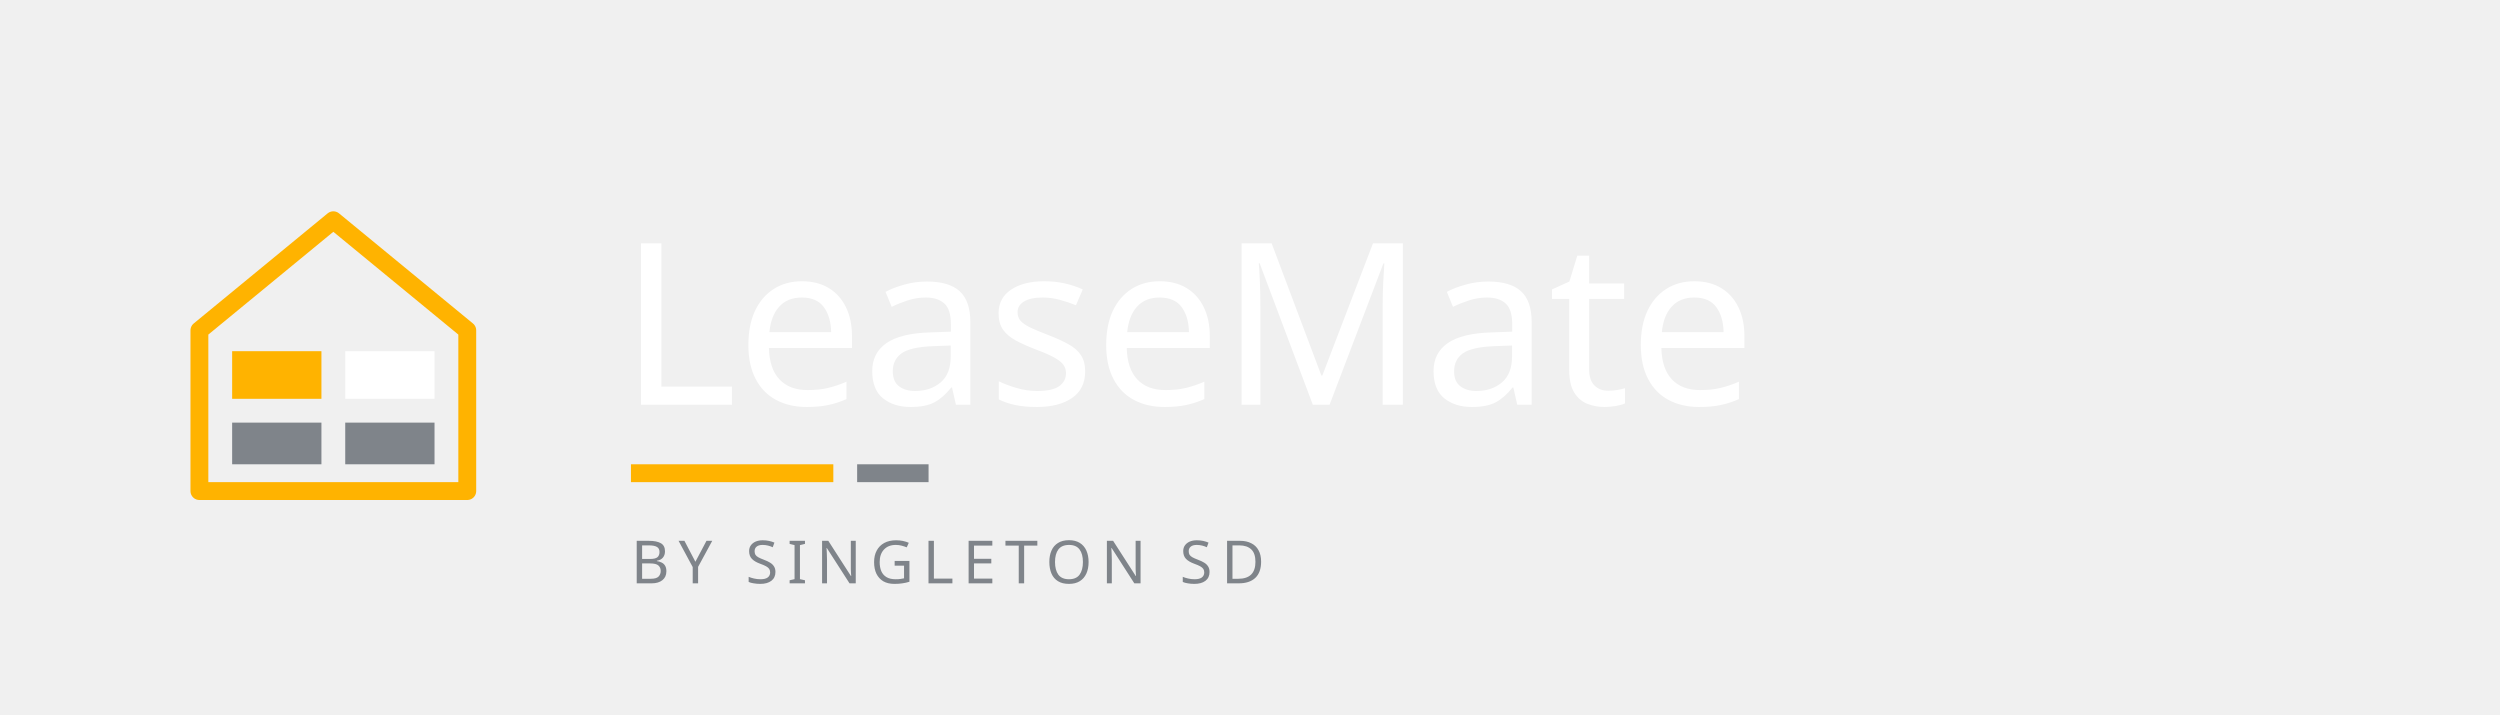
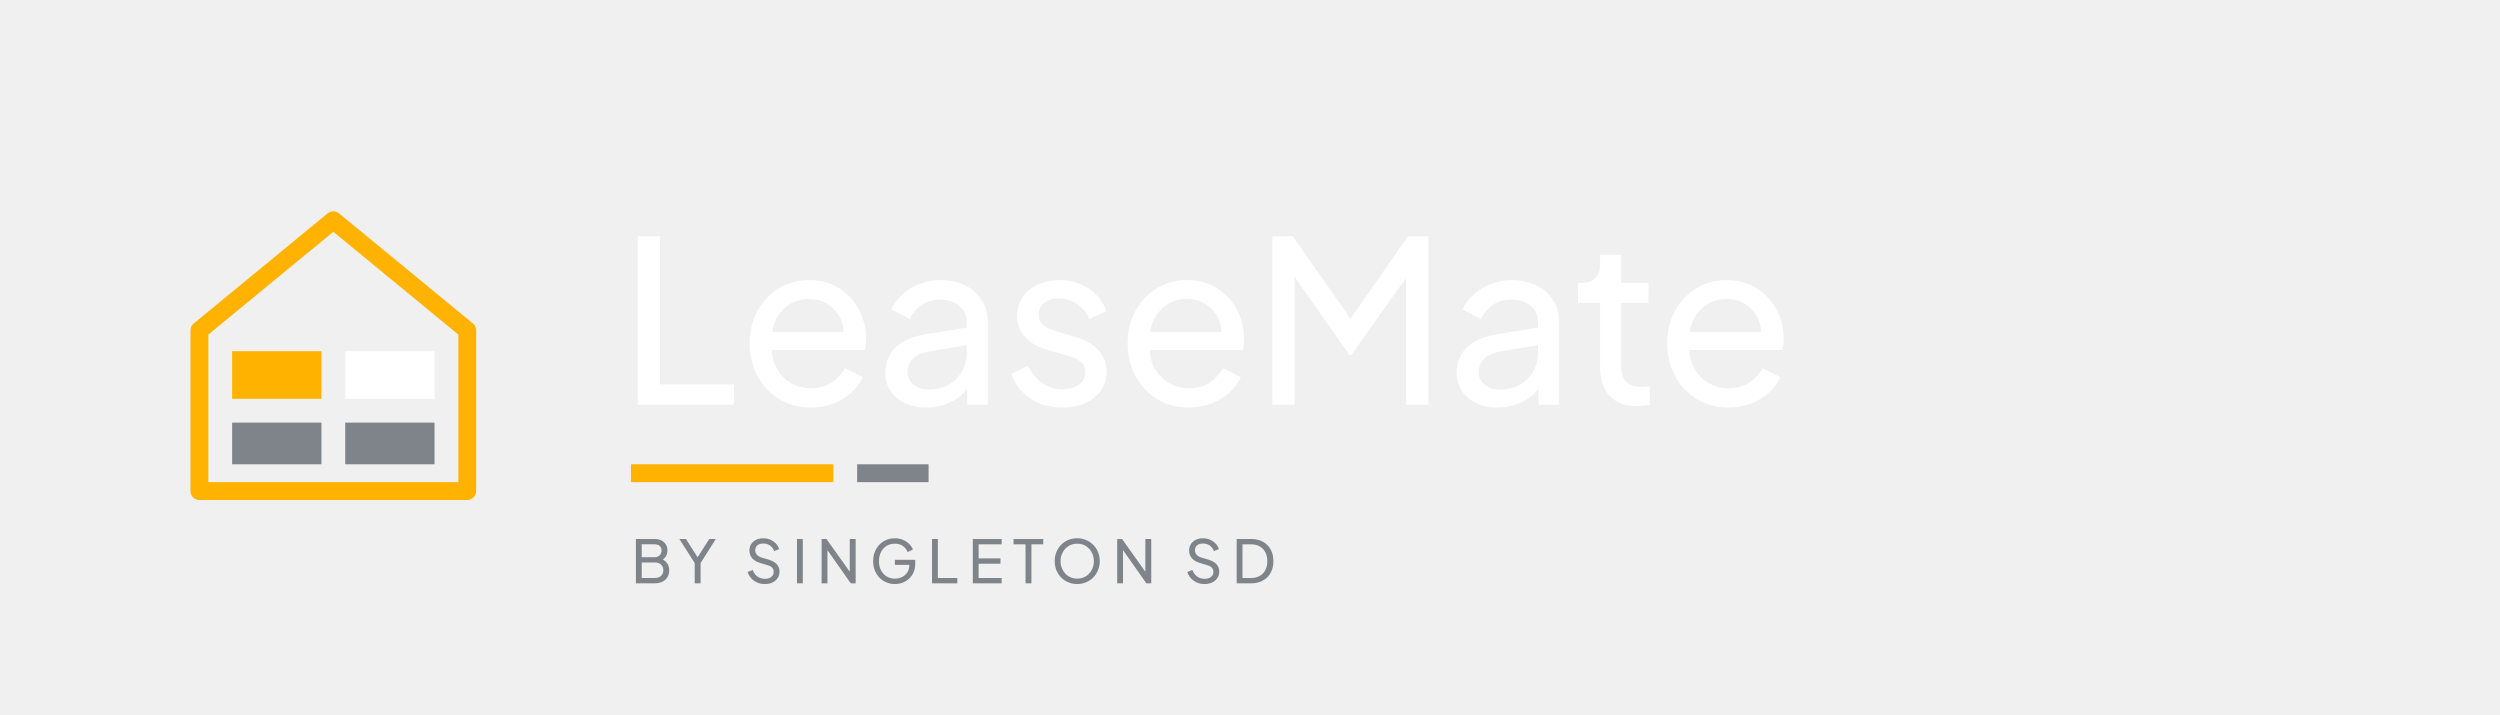
<svg xmlns="http://www.w3.org/2000/svg" viewBox="0 0 420 120" width="420" height="120">
  <g transform="translate(28,32)">
    <path d="M5.5 23.5 L28 5 L50.5 23.5 V50.5 H5.5 Z" fill="none" stroke="#FFB300" stroke-width="3" stroke-linejoin="round" />
    <rect x="11" y="27" width="15" height="8" fill="#FFB300" />
    <rect x="30" y="27" width="15" height="8" fill="#FFFFFF" />
    <rect x="11" y="39" width="15" height="7" fill="#7F848A" />
    <rect x="30" y="39" width="15" height="7" fill="#7F848A" />
  </g>
-   <text x="104" y="68" font-family="Plus Jakarta Sans" font-weight="500" font-size="38" letter-spacing="-0.28" fill="#FFFFFF">LeaseMate</text>
+   <path d="M123.30 68L107.15 68L107.15 39.69L110.88 39.69L110.88 64.58L123.30 64.58L123.30 68ZM136.21 68.46L136.21 68.46Q133.25 68.46 130.93 67.05Q128.61 65.64 127.28 63.19Q125.95 60.74 125.95 57.70L125.95 57.70Q125.95 54.62 127.26 52.23Q128.57 49.84 130.83 48.45Q133.09 47.06 135.91 47.06L135.91 47.06Q138.19 47.06 139.95 47.88Q141.72 48.70 142.95 50.08Q144.19 51.47 144.85 53.24Q145.52 55.00 145.52 56.90L145.52 56.90Q145.52 57.32 145.46 57.84Q145.41 58.35 145.33 58.80L145.33 58.80L128.53 58.80L128.53 55.76L143.28 55.76L141.61 57.13Q141.95 55.16 141.23 53.60Q140.50 52.04 139.10 51.13Q137.69 50.22 135.91 50.22L135.91 50.22Q134.12 50.22 132.64 51.13Q131.16 52.04 130.34 53.73Q129.52 55.42 129.67 57.74L129.67 57.74Q129.52 59.98 130.38 61.67Q131.23 63.36 132.81 64.30Q134.39 65.23 136.25 65.23L136.25 65.23Q138.30 65.23 139.71 64.28Q141.11 63.33 141.99 61.84L141.99 61.84L144.95 63.36Q144.34 64.77 143.07 65.93Q141.80 67.09 140.07 67.77Q138.34 68.46 136.21 68.46ZM155.58 68.46L155.58 68.46Q153.56 68.46 152.02 67.72Q150.48 66.97 149.61 65.66Q148.74 64.35 148.74 62.64L148.74 62.64Q148.74 61.01 149.44 59.70Q150.14 58.39 151.64 57.47Q153.14 56.56 155.42 56.18L155.42 56.18L163.02 54.93L163.02 57.89L156.22 59.03Q154.25 59.37 153.35 60.29Q152.46 61.20 152.46 62.53L152.46 62.53Q152.46 63.78 153.47 64.62Q154.47 65.45 155.99 65.45L155.99 65.45Q157.93 65.45 159.36 64.64Q160.78 63.82 161.60 62.41Q162.42 61.01 162.42 59.30L162.42 59.30L162.42 54.09Q162.42 52.42 161.18 51.38Q159.95 50.33 157.93 50.33L157.93 50.33Q156.18 50.33 154.84 51.22Q153.49 52.12 152.84 53.60L152.84 53.60L149.76 52.00Q150.33 50.60 151.59 49.48Q152.84 48.35 154.51 47.71Q156.18 47.06 158.01 47.06L158.01 47.06Q160.36 47.06 162.15 47.95Q163.94 48.85 164.94 50.42Q165.95 52.00 165.95 54.09L165.95 54.09L165.95 68L162.49 68L162.49 64.12L163.14 64.35Q162.49 65.57 161.39 66.48Q160.29 67.39 158.81 67.92Q157.32 68.46 155.58 68.46ZM178.48 68.46L178.48 68.46Q175.40 68.46 173.12 66.94Q170.84 65.42 169.89 62.83L169.89 62.83L172.70 61.46Q173.57 63.29 175.09 64.35Q176.61 65.42 178.48 65.42L178.48 65.42Q180.15 65.42 181.25 64.62Q182.35 63.82 182.35 62.53L182.35 62.53Q182.35 61.62 181.84 61.06Q181.33 60.51 180.60 60.19Q179.88 59.87 179.27 59.72L179.27 59.72L176.20 58.84Q173.42 58.04 172.15 56.56Q170.88 55.08 170.88 53.10L170.88 53.10Q170.88 51.28 171.81 49.93Q172.74 48.58 174.35 47.82Q175.97 47.06 177.98 47.06L177.98 47.06Q180.68 47.06 182.83 48.43Q184.97 49.80 185.89 52.27L185.89 52.27L183.00 53.60Q182.31 52.00 180.95 51.07Q179.58 50.14 177.87 50.14L177.87 50.14Q176.31 50.14 175.40 50.92Q174.49 51.70 174.49 52.88L174.49 52.88Q174.49 53.75 174.94 54.30Q175.40 54.85 176.04 55.14Q176.69 55.42 177.30 55.61L177.30 55.61L180.64 56.60Q183.15 57.32 184.54 58.84Q185.92 60.36 185.92 62.49L185.92 62.49Q185.92 64.20 184.97 65.57Q184.02 66.94 182.35 67.70Q180.68 68.46 178.48 68.46ZM199.70 68.46L199.70 68.46Q196.74 68.46 194.42 67.05Q192.10 65.64 190.77 63.19Q189.44 60.74 189.44 57.70L189.44 57.70Q189.44 54.62 190.76 52.23Q192.07 49.84 194.33 48.45Q196.59 47.06 199.40 47.06L199.40 47.06Q201.68 47.06 203.45 47.88Q205.21 48.70 206.45 50.08Q207.68 51.47 208.35 53.24Q209.01 55.00 209.01 56.90L209.01 56.90Q209.01 57.32 208.96 57.84Q208.90 58.35 208.82 58.80L208.82 58.80L192.03 58.80L192.03 55.76L206.77 55.76L205.10 57.13Q205.44 55.16 204.72 53.60Q204.00 52.04 202.59 51.13Q201.19 50.22 199.40 50.22L199.40 50.22Q197.61 50.22 196.13 51.13Q194.65 52.04 193.83 53.73Q193.02 55.42 193.17 57.74L193.17 57.74Q193.02 59.98 193.87 61.67Q194.73 63.36 196.30 64.30Q197.88 65.23 199.74 65.23L199.74 65.23Q201.79 65.23 203.20 64.28Q204.61 63.33 205.48 61.84L205.48 61.84L208.44 63.36Q207.84 64.77 206.56 65.93Q205.29 67.09 203.56 67.77Q201.83 68.46 199.70 68.46ZM217.47 68L213.75 68L213.75 39.69L217.17 39.69L227.77 54.78L226.02 54.78L236.55 39.69L239.97 39.69L239.97 68L236.21 68L236.21 44.40L237.54 44.82L227.01 59.64L226.71 59.64L216.30 44.82L217.47 44.40L217.47 68ZM251.55 68.46L251.55 68.46Q249.53 68.46 247.99 67.72Q246.45 66.97 245.58 65.66Q244.71 64.35 244.71 62.64L244.71 62.64Q244.71 61.01 245.41 59.70Q246.11 58.39 247.61 57.47Q249.11 56.56 251.39 56.18L251.39 56.18L258.99 54.93L258.99 57.89L252.19 59.03Q250.22 59.37 249.32 60.29Q248.43 61.20 248.43 62.53L248.43 62.53Q248.43 63.78 249.44 64.62Q250.44 65.45 251.96 65.45L251.96 65.45Q253.90 65.45 255.33 64.64Q256.75 63.82 257.57 62.41Q258.39 61.01 258.39 59.30L258.39 59.30L258.39 54.09Q258.39 52.42 257.15 51.38Q255.92 50.33 253.90 50.33L253.90 50.33Q252.15 50.33 250.81 51.22Q249.46 52.12 248.81 53.60L248.81 53.60L245.73 52.00Q246.30 50.60 247.56 49.48Q248.81 48.35 250.48 47.71Q252.15 47.06 253.98 47.06L253.98 47.06Q256.33 47.06 258.12 47.95Q259.91 48.85 260.91 50.42Q261.92 52.00 261.92 54.09L261.92 54.09L261.92 68L258.46 68L258.46 64.12L259.11 64.35Q258.46 65.57 257.36 66.48Q256.26 67.39 254.78 67.92Q253.29 68.46 251.55 68.46ZM275.05 68.23L275.05 68.23Q272.05 68.23 270.44 66.52Q268.82 64.81 268.82 61.69L268.82 61.69L268.82 50.90L265.10 50.90L265.10 47.52L265.86 47.52Q267.23 47.52 268.02 46.68Q268.82 45.85 268.82 44.48L268.82 44.48L268.82 42.81L272.36 42.81L272.36 47.52L276.95 47.52L276.95 50.90L272.36 50.90L272.36 61.58Q272.36 62.60 272.68 63.36Q273.00 64.12 273.76 64.56Q274.52 65.00 275.78 65.00L275.78 65.00Q276.04 65.00 276.44 64.96Q276.84 64.92 277.18 64.88L277.18 64.88L277.18 68Q276.69 68.11 276.08 68.17Q275.47 68.23 275.05 68.23ZM290.35 68.46L290.35 68.46Q287.39 68.46 285.07 67.05Q282.75 65.64 281.42 63.19Q280.09 60.74 280.09 57.70L280.09 57.70Q280.09 54.62 281.40 52.23Q282.72 49.84 284.98 48.45Q287.24 47.06 290.05 47.06L290.05 47.06Q292.33 47.06 294.10 47.88Q295.86 48.70 297.10 50.08Q298.33 51.47 299.00 53.24Q299.66 55.00 299.66 56.90L299.66 56.90Q299.66 57.32 299.61 57.84Q299.55 58.35 299.47 58.80L299.47 58.80L282.68 58.80L282.68 55.76L297.42 55.76L295.75 57.13Q296.09 55.16 295.37 53.60Q294.65 52.04 293.24 51.13Q291.84 50.22 290.05 50.22L290.05 50.22Q288.26 50.22 286.78 51.13Q285.30 52.04 284.48 53.73Q283.67 55.42 283.82 57.74L283.82 57.74Q283.67 59.98 284.52 61.67Q285.38 63.36 286.95 64.30Q288.53 65.23 290.39 65.23L290.39 65.23Q292.44 65.23 293.85 64.28Q295.26 63.33 296.13 61.84L296.13 61.84L299.09 63.36Q298.49 64.77 297.21 65.93Q295.94 67.09 294.21 67.77Q292.48 68.46 290.35 68.46Z" fill="#FFFFFF" />
  <rect x="106" y="78" width="34" height="3" fill="#FFB300" />
  <rect x="144" y="78" width="12" height="3" fill="#7F848A" />
-   <text x="106" y="98" font-family="Plus Jakarta Sans" font-weight="500" font-size="10" letter-spacing="1.5" fill="#7F848A">BY SINGLETON SD</text>
+   <path d="M109.97 98L106.83 98L106.83 90.55L109.96 90.55Q110.63 90.55 111.11 90.79Q111.60 91.03 111.86 91.47Q112.13 91.90 112.13 92.50L112.13 92.50Q112.13 93.05 111.84 93.50Q111.56 93.94 111.01 94.19L111.01 94.19L111 93.82Q111.48 94 111.80 94.30Q112.11 94.59 112.27 94.97Q112.43 95.36 112.43 95.79L112.43 95.79Q112.43 96.82 111.77 97.41Q111.11 98 109.97 98L109.97 98ZM107.81 94.49L107.81 97.10L110.01 97.10Q110.66 97.10 111.05 96.75Q111.44 96.40 111.44 95.80L111.44 95.80Q111.44 95.20 111.05 94.84Q110.66 94.49 110.01 94.49L110.01 94.49L107.81 94.49ZM107.81 91.44L107.81 93.61L109.94 93.61Q110.48 93.61 110.81 93.30Q111.14 92.98 111.14 92.49L111.14 92.49Q111.14 91.98 110.81 91.71Q110.48 91.44 109.94 91.44L109.94 91.44L107.81 91.44ZM117.70 98L116.71 98L116.71 94.59L114.13 90.55L115.24 90.55L117.40 93.94L117 93.94L119.15 90.55L120.26 90.55L117.70 94.59L117.70 98ZM128.49 98.12L128.49 98.12Q127.78 98.12 127.19 97.86Q126.60 97.59 126.19 97.13Q125.78 96.67 125.60 96.10L125.60 96.10L126.45 95.75Q126.72 96.47 127.25 96.86Q127.79 97.24 128.51 97.24L128.51 97.24Q128.95 97.24 129.28 97.10Q129.61 96.96 129.79 96.70Q129.98 96.45 129.98 96.11L129.98 96.11Q129.98 95.64 129.72 95.36Q129.45 95.09 128.94 94.95L128.94 94.95L127.57 94.53Q126.76 94.28 126.33 93.74Q125.90 93.20 125.90 92.50L125.90 92.50Q125.90 91.89 126.19 91.42Q126.49 90.96 127.02 90.69Q127.54 90.43 128.21 90.43L128.21 90.43Q128.88 90.43 129.42 90.67Q129.97 90.91 130.35 91.31Q130.73 91.72 130.91 92.24L130.91 92.24L130.07 92.59Q129.83 91.96 129.35 91.64Q128.87 91.31 128.22 91.31L128.22 91.31Q127.82 91.31 127.52 91.44Q127.21 91.58 127.04 91.83Q126.88 92.09 126.88 92.44L126.88 92.44Q126.88 92.85 127.14 93.17Q127.40 93.49 127.93 93.66L127.93 93.66L129.18 94.03Q130.06 94.30 130.51 94.80Q130.96 95.30 130.96 96.04L130.96 96.04Q130.96 96.65 130.64 97.12Q130.33 97.59 129.78 97.86Q129.22 98.12 128.49 98.12ZM134.87 98L133.89 98L133.89 90.55L134.87 90.55L134.87 98ZM139.01 98L138.03 98L138.03 90.55L138.85 90.55L143.13 96.57L142.76 96.61L142.76 90.55L143.75 90.55L143.75 98L142.93 98L138.67 91.94L139.01 91.90L139.01 98ZM150.35 98.12L150.35 98.12Q149.56 98.12 148.89 97.83Q148.22 97.55 147.73 97.03Q147.24 96.51 146.96 95.81Q146.69 95.11 146.69 94.28L146.69 94.28Q146.69 93.44 146.96 92.74Q147.23 92.04 147.72 91.52Q148.21 91 148.88 90.72Q149.55 90.43 150.34 90.43L150.34 90.43Q151.11 90.43 151.72 90.70Q152.34 90.97 152.76 91.40Q153.19 91.83 153.37 92.32L153.37 92.32L152.49 92.75Q152.23 92.10 151.68 91.72Q151.13 91.34 150.34 91.34L150.34 91.34Q149.56 91.34 148.95 91.71Q148.35 92.08 148.01 92.74Q147.67 93.40 147.67 94.28L147.67 94.28Q147.67 95.15 148.01 95.81Q148.36 96.47 148.96 96.84Q149.57 97.21 150.35 97.21L150.35 97.21Q151.03 97.21 151.58 96.92Q152.13 96.63 152.45 96.12Q152.77 95.61 152.77 94.94L152.77 94.94L152.77 94.48L153.22 94.90L150.34 94.90L150.34 94.05L153.76 94.05L153.76 94.71Q153.76 95.49 153.49 96.12Q153.22 96.75 152.75 97.19Q152.28 97.64 151.66 97.88Q151.04 98.12 150.35 98.12ZM160.83 98L156.58 98L156.58 90.55L157.56 90.55L157.56 97.10L160.83 97.10L160.83 98ZM168.28 98L163.43 98L163.43 90.55L168.28 90.55L168.28 91.45L164.41 91.45L164.41 93.81L168.08 93.81L168.08 94.71L164.41 94.71L164.41 97.10L168.28 97.10L168.28 98ZM173.28 98L172.29 98L172.29 91.45L170.27 91.45L170.27 90.55L175.27 90.55L175.27 91.45L173.28 91.45L173.28 98ZM180.97 98.12L180.97 98.12Q180.18 98.12 179.49 97.83Q178.80 97.55 178.28 97.03Q177.77 96.51 177.48 95.81Q177.19 95.10 177.19 94.27L177.19 94.27Q177.19 93.43 177.48 92.73Q177.77 92.03 178.28 91.51Q178.80 90.99 179.48 90.71Q180.17 90.43 180.97 90.43L180.97 90.43Q181.77 90.43 182.45 90.72Q183.14 91 183.65 91.52Q184.17 92.03 184.46 92.73Q184.76 93.43 184.76 94.27L184.76 94.27Q184.76 95.10 184.46 95.81Q184.17 96.51 183.65 97.03Q183.14 97.55 182.45 97.83Q181.77 98.12 180.97 98.12ZM180.97 97.21L180.97 97.21Q181.59 97.21 182.10 96.98Q182.61 96.76 182.98 96.36Q183.36 95.95 183.56 95.42Q183.77 94.88 183.77 94.27L183.77 94.27Q183.77 93.66 183.56 93.13Q183.36 92.60 182.98 92.19Q182.61 91.79 182.10 91.56Q181.59 91.34 180.97 91.34L180.97 91.34Q180.36 91.34 179.85 91.56Q179.34 91.79 178.96 92.19Q178.59 92.60 178.38 93.13Q178.17 93.66 178.17 94.27L178.17 94.27Q178.17 94.88 178.38 95.42Q178.59 95.95 178.96 96.36Q179.34 96.76 179.85 96.98Q180.36 97.21 180.97 97.21ZM188.67 98L187.69 98L187.69 90.55L188.51 90.55L192.79 96.57L192.42 96.61L192.42 90.55L193.41 90.55L193.41 98L192.59 98L188.33 91.94L188.67 91.90L188.67 98ZM202.36 98.12L202.36 98.12Q201.65 98.12 201.06 97.86Q200.47 97.59 200.06 97.13Q199.65 96.67 199.47 96.10L199.47 96.10L200.32 95.75Q200.59 96.47 201.12 96.86Q201.66 97.24 202.38 97.24L202.38 97.24Q202.82 97.24 203.15 97.10Q203.48 96.96 203.66 96.70Q203.85 96.45 203.85 96.11L203.85 96.11Q203.85 95.64 203.58 95.36Q203.32 95.09 202.81 94.95L202.81 94.95L201.44 94.53Q200.63 94.28 200.20 93.74Q199.77 93.20 199.77 92.50L199.77 92.50Q199.77 91.89 200.06 91.42Q200.36 90.96 200.88 90.69Q201.41 90.43 202.08 90.43L202.08 90.43Q202.75 90.43 203.29 90.67Q203.84 90.91 204.22 91.31Q204.60 91.72 204.78 92.24L204.78 92.24L203.94 92.59Q203.70 91.96 203.22 91.64Q202.74 91.31 202.09 91.31L202.09 91.31Q201.69 91.31 201.38 91.44Q201.08 91.58 200.91 91.83Q200.75 92.09 200.75 92.44L200.75 92.44Q200.75 92.85 201.01 93.17Q201.27 93.49 201.80 93.66L201.80 93.66L203.05 94.03Q203.93 94.30 204.38 94.80Q204.83 95.30 204.83 96.04L204.83 96.04Q204.83 96.65 204.51 97.12Q204.20 97.59 203.64 97.86Q203.09 98.12 202.36 98.12ZM210.20 98L207.76 98L207.76 90.55L210.20 90.55Q211.33 90.55 212.17 91.01Q213.01 91.47 213.47 92.31Q213.93 93.14 213.93 94.27L213.93 94.27Q213.93 95.39 213.47 96.23Q213.01 97.07 212.17 97.53Q211.33 98 210.20 98L210.20 98ZM208.74 91.45L208.74 97.10L210.21 97.10Q211.04 97.10 211.64 96.75Q212.25 96.40 212.58 95.77Q212.91 95.13 212.91 94.27L212.91 94.27Q212.91 93.40 212.57 92.77Q212.24 92.14 211.63 91.80Q211.03 91.45 210.21 91.45L210.21 91.45L208.74 91.45Z" fill="#7F848A" />
</svg>
